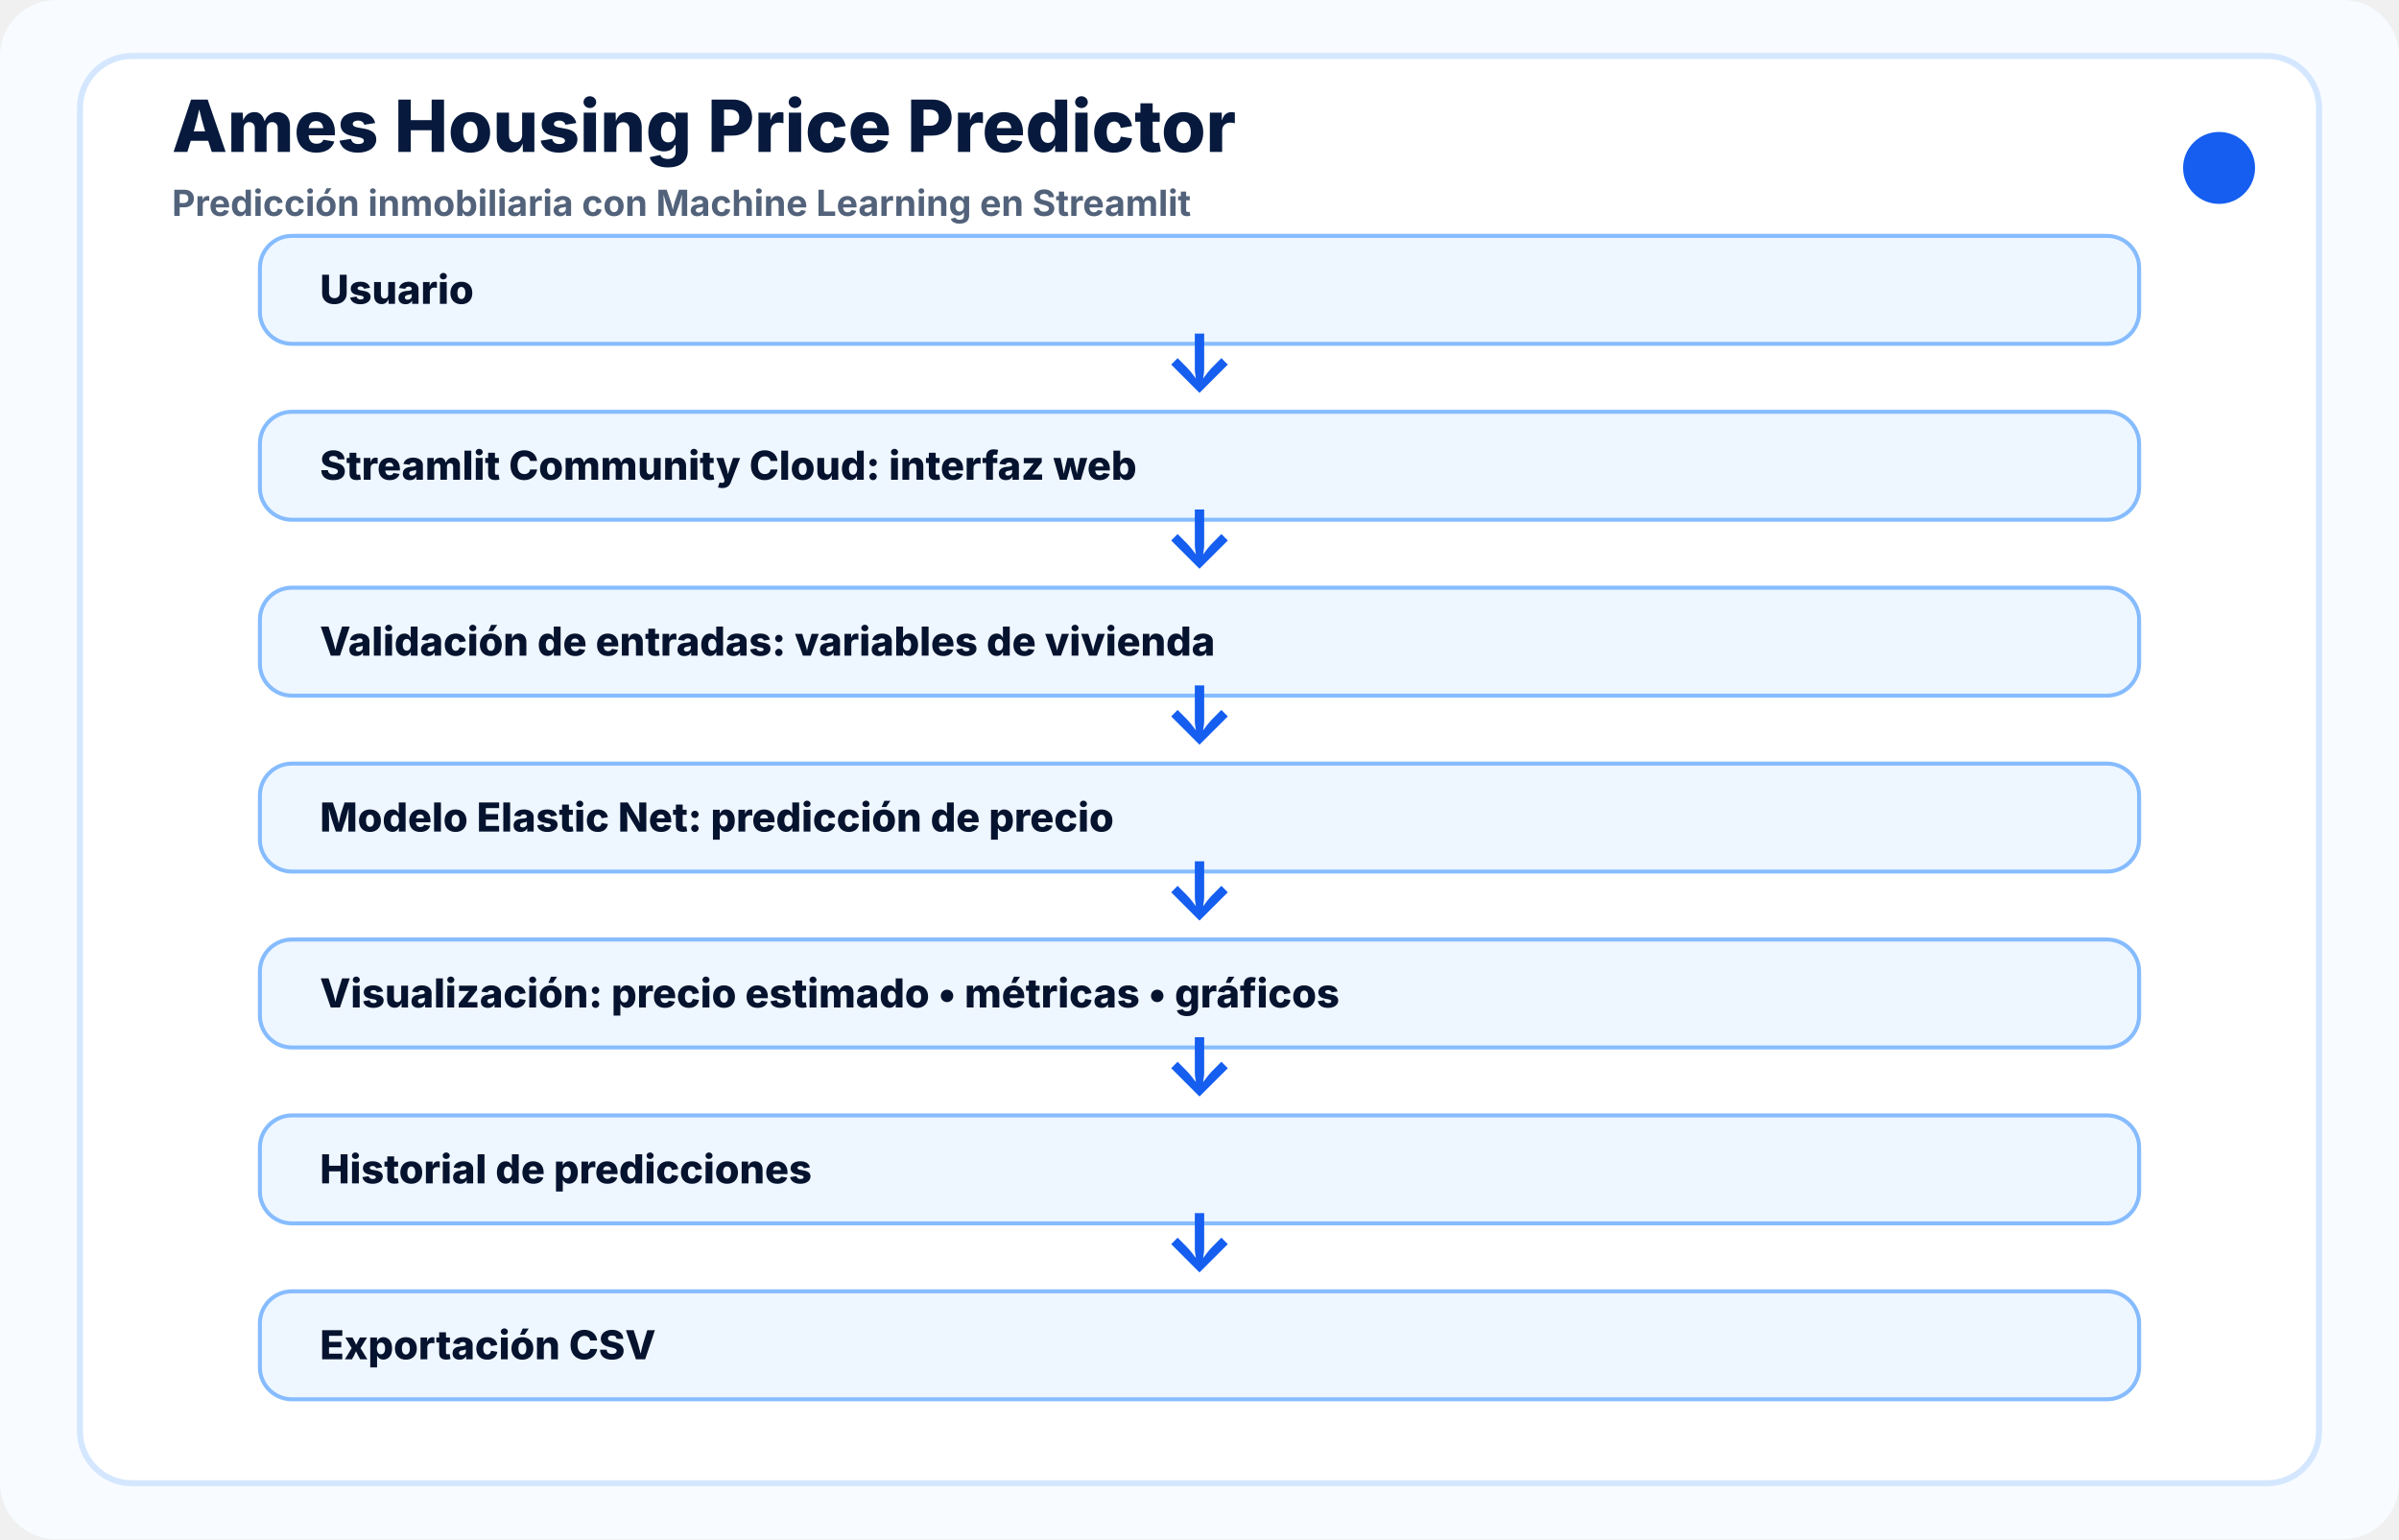
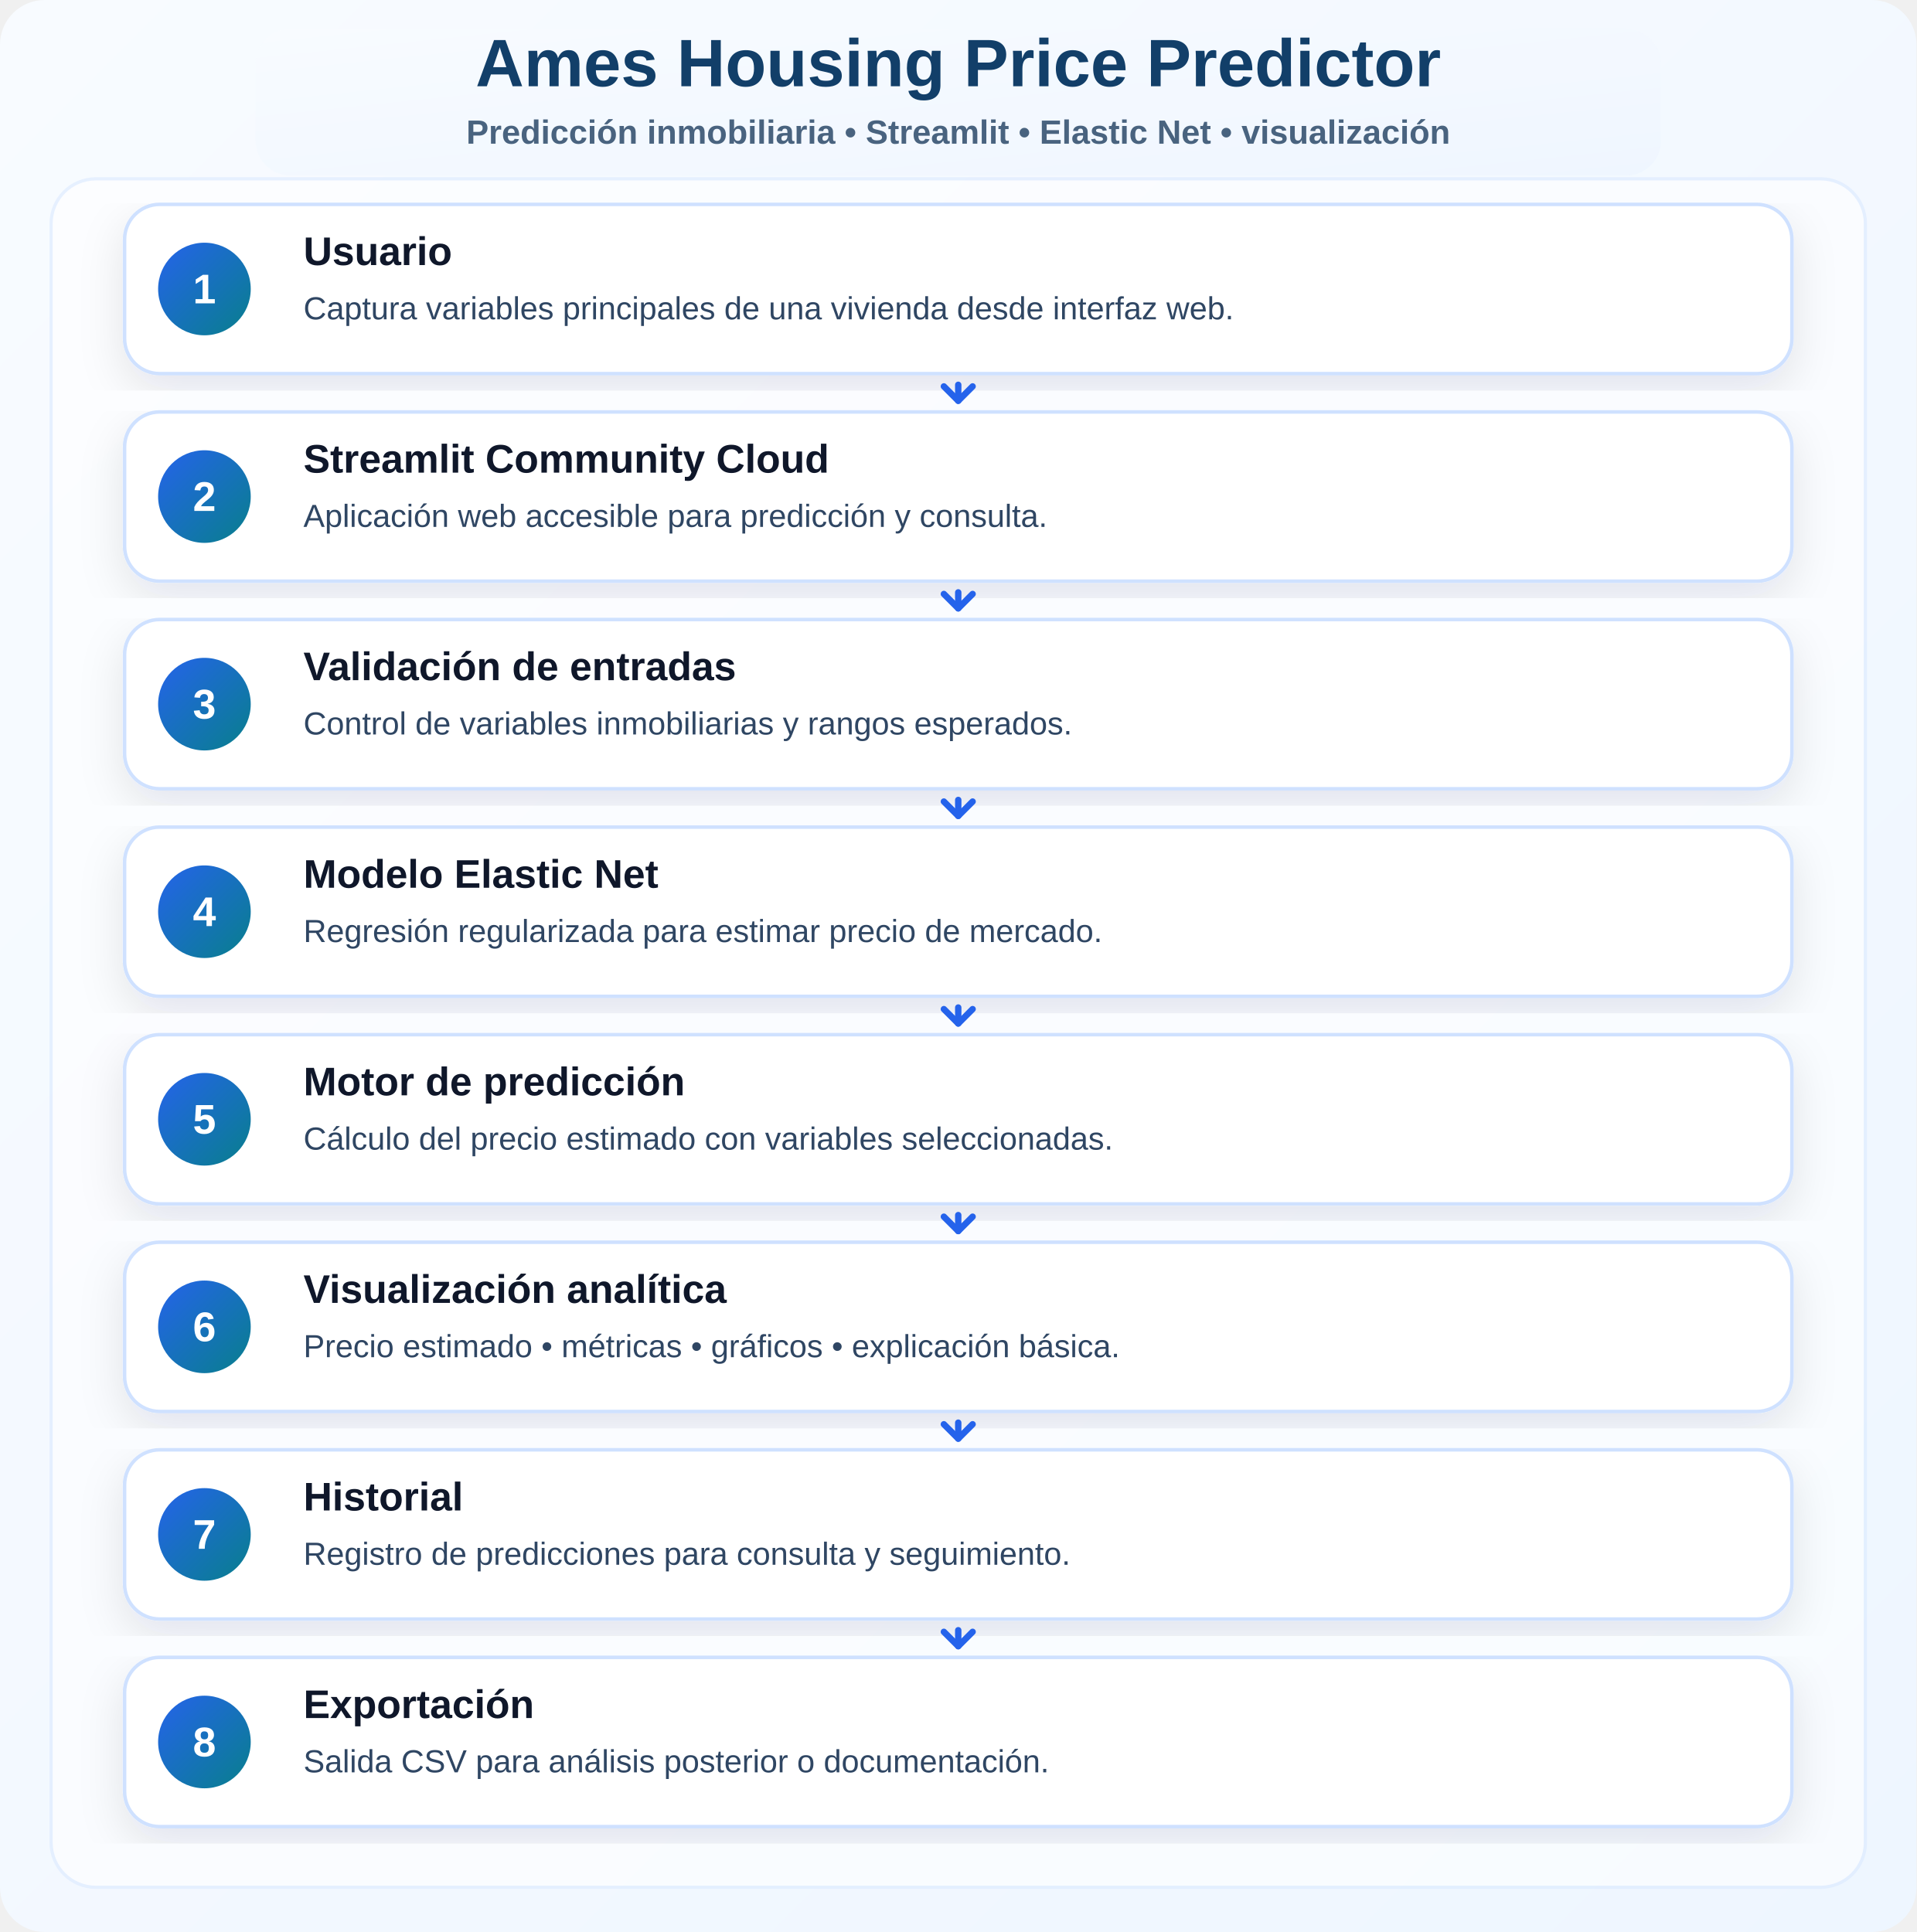
- <svg xmlns="http://www.w3.org/2000/svg" width="1200" height="770" viewBox="0 0 1200 770" role="img" aria-label="Ames Housing Price Predictor">
-   <rect width="100%" height="100%" rx="28" fill="#f8fbff" />
-   <rect x="40" y="28" width="1120" height="714" rx="26" fill="white" stroke="#d4e7ff" stroke-width="3" />
-   <circle cx="1110" cy="84" r="18" fill="#155eef" />
-   <text x="86" y="76" font-family="Inter,Segoe UI,Arial,sans-serif" font-size="36" font-weight="800" fill="#071a3d">Ames Housing Price Predictor</text>
-   <text x="86" y="108" font-family="Inter,Segoe UI,Arial,sans-serif" font-size="18" font-weight="700" fill="#52627a">Predicción inmobiliaria con Machine Learning en Streamlit</text>
-   <rect x="130" y="118" width="940" height="54" rx="16" fill="#eef6ff" stroke="#86bcff" stroke-width="2" />
-   <text x="160" y="152" font-family="Inter,Segoe UI,Arial,sans-serif" font-size="20" font-weight="800" fill="#06132e">Usuario</text>
-   <text x="600" y="196" text-anchor="middle" font-family="Inter,Segoe UI,Arial,sans-serif" font-size="40" font-weight="700" fill="#155eef">↓</text>
-   <rect x="130" y="206" width="940" height="54" rx="16" fill="#eef6ff" stroke="#86bcff" stroke-width="2" />
-   <text x="160" y="240" font-family="Inter,Segoe UI,Arial,sans-serif" font-size="20" font-weight="800" fill="#06132e">Streamlit Community Cloud: interfaz web</text>
-   <text x="600" y="284" text-anchor="middle" font-family="Inter,Segoe UI,Arial,sans-serif" font-size="40" font-weight="700" fill="#155eef">↓</text>
-   <rect x="130" y="294" width="940" height="54" rx="16" fill="#eef6ff" stroke="#86bcff" stroke-width="2" />
-   <text x="160" y="328" font-family="Inter,Segoe UI,Arial,sans-serif" font-size="20" font-weight="800" fill="#06132e">Validación de entradas: variables de vivienda</text>
-   <text x="600" y="372" text-anchor="middle" font-family="Inter,Segoe UI,Arial,sans-serif" font-size="40" font-weight="700" fill="#155eef">↓</text>
-   <rect x="130" y="382" width="940" height="54" rx="16" fill="#eef6ff" stroke="#86bcff" stroke-width="2" />
-   <text x="160" y="416" font-family="Inter,Segoe UI,Arial,sans-serif" font-size="20" font-weight="800" fill="#06132e">Modelo Elastic Net: predicción de precio</text>
-   <text x="600" y="460" text-anchor="middle" font-family="Inter,Segoe UI,Arial,sans-serif" font-size="40" font-weight="700" fill="#155eef">↓</text>
-   <rect x="130" y="470" width="940" height="54" rx="16" fill="#eef6ff" stroke="#86bcff" stroke-width="2" />
-   <text x="160" y="504" font-family="Inter,Segoe UI,Arial,sans-serif" font-size="20" font-weight="800" fill="#06132e">Visualización: precio estimado • métricas • gráficos</text>
-   <text x="600" y="548" text-anchor="middle" font-family="Inter,Segoe UI,Arial,sans-serif" font-size="40" font-weight="700" fill="#155eef">↓</text>
-   <rect x="130" y="558" width="940" height="54" rx="16" fill="#eef6ff" stroke="#86bcff" stroke-width="2" />
-   <text x="160" y="592" font-family="Inter,Segoe UI,Arial,sans-serif" font-size="20" font-weight="800" fill="#06132e">Historial de predicciones</text>
-   <text x="600" y="636" text-anchor="middle" font-family="Inter,Segoe UI,Arial,sans-serif" font-size="40" font-weight="700" fill="#155eef">↓</text>
-   <rect x="130" y="646" width="940" height="54" rx="16" fill="#eef6ff" stroke="#86bcff" stroke-width="2" />
-   <text x="160" y="680" font-family="Inter,Segoe UI,Arial,sans-serif" font-size="20" font-weight="800" fill="#06132e">Exportación CSV</text>
+ <svg xmlns="http://www.w3.org/2000/svg" width="1200" height="1210" viewBox="0 0 1200 1210" role="img" aria-labelledby="title desc">
+   <defs>
+     <linearGradient id="bg" x1="0" x2="1" y1="0" y2="1">
+       <stop offset="0%" stop-color="#f8fbff" />
+       <stop offset="100%" stop-color="#eef6ff" />
+     </linearGradient>
+     <linearGradient id="badge" x1="0" x2="1" y1="0" y2="1">
+       <stop offset="0%" stop-color="#2563eb" />
+       <stop offset="100%" stop-color="#087f8c" />
+     </linearGradient>
+     <filter id="shadow" x="-10%" y="-10%" width="120%" height="120%">
+       <feDropShadow dx="0" dy="10" stdDeviation="14" flood-color="#0f172a" flood-opacity="0.10" />
+     </filter>
+     <style>
+       .title { font: 800 42px Arial, sans-serif; fill: #123f69; }
+       .subtitle { font: 700 21px Arial, sans-serif; fill: #49637f; }
+       .step-title { font: 800 25px Arial, sans-serif; fill: #0f172a; }
+       .step-body { font: 400 20px Arial, sans-serif; fill: #2f4663; }
+       .num { font: 800 26px Arial, sans-serif; fill: #ffffff; }
+       .arrow { stroke: #2563eb; stroke-width: 4; stroke-linecap: round; stroke-linejoin: round; }
+     </style>
+   </defs>
+   <rect x="0" y="0" width="1200" height="1210" rx="28" fill="url(#bg)" />
+   <rect x="32" y="112" width="1136" height="1070" rx="28" fill="#ffffff" opacity="0.58" stroke="#d9e8ff" stroke-width="2" />
+   <rect x="160" y="18" width="880" height="92" rx="22" fill="url(#bg)" opacity="0.96" />
+   <text x="600" y="54" text-anchor="middle" class="title">Ames Housing Price Predictor</text>
+   <text x="600" y="90" text-anchor="middle" class="subtitle">Predicción inmobiliaria • Streamlit • Elastic Net • visualización</text>
+   <rect x="78" y="128" width="1044" height="106" rx="22" fill="#ffffff" stroke="#cfe1ff" stroke-width="2.2" filter="url(#shadow)" />
+   <circle cx="128" cy="181" r="29" fill="url(#badge)" />
+   <text x="128" y="190" text-anchor="middle" class="num">1</text>
+   <text x="190" y="166" class="step-title" text-anchor="start">
+     <tspan x="190" dy="0">Usuario</tspan>
+   </text>
+   <text x="190" y="200" class="step-body" text-anchor="start">
+     <tspan x="190" dy="0">Captura variables principales de una vivienda desde interfaz web.</tspan>
+   </text>
+   <line x1="600" y1="241" x2="600" y2="251" class="arrow" />
+   <path d="M591 242 L600 251 L609 242" fill="none" class="arrow" />
+   <rect x="78" y="258" width="1044" height="106" rx="22" fill="#ffffff" stroke="#cfe1ff" stroke-width="2.2" filter="url(#shadow)" />
+   <circle cx="128" cy="311" r="29" fill="url(#badge)" />
+   <text x="128" y="320" text-anchor="middle" class="num">2</text>
+   <text x="190" y="296" class="step-title" text-anchor="start">
+     <tspan x="190" dy="0">Streamlit Community Cloud</tspan>
+   </text>
+   <text x="190" y="330" class="step-body" text-anchor="start">
+     <tspan x="190" dy="0">Aplicación web accesible para predicción y consulta.</tspan>
+   </text>
+   <line x1="600" y1="371" x2="600" y2="381" class="arrow" />
+   <path d="M591 372 L600 381 L609 372" fill="none" class="arrow" />
+   <rect x="78" y="388" width="1044" height="106" rx="22" fill="#ffffff" stroke="#cfe1ff" stroke-width="2.2" filter="url(#shadow)" />
+   <circle cx="128" cy="441" r="29" fill="url(#badge)" />
+   <text x="128" y="450" text-anchor="middle" class="num">3</text>
+   <text x="190" y="426" class="step-title" text-anchor="start">
+     <tspan x="190" dy="0">Validación de entradas</tspan>
+   </text>
+   <text x="190" y="460" class="step-body" text-anchor="start">
+     <tspan x="190" dy="0">Control de variables inmobiliarias y rangos esperados.</tspan>
+   </text>
+   <line x1="600" y1="501" x2="600" y2="511" class="arrow" />
+   <path d="M591 502 L600 511 L609 502" fill="none" class="arrow" />
+   <rect x="78" y="518" width="1044" height="106" rx="22" fill="#ffffff" stroke="#cfe1ff" stroke-width="2.2" filter="url(#shadow)" />
+   <circle cx="128" cy="571" r="29" fill="url(#badge)" />
+   <text x="128" y="580" text-anchor="middle" class="num">4</text>
+   <text x="190" y="556" class="step-title" text-anchor="start">
+     <tspan x="190" dy="0">Modelo Elastic Net</tspan>
+   </text>
+   <text x="190" y="590" class="step-body" text-anchor="start">
+     <tspan x="190" dy="0">Regresión regularizada para estimar precio de mercado.</tspan>
+   </text>
+   <line x1="600" y1="631" x2="600" y2="641" class="arrow" />
+   <path d="M591 632 L600 641 L609 632" fill="none" class="arrow" />
+   <rect x="78" y="648" width="1044" height="106" rx="22" fill="#ffffff" stroke="#cfe1ff" stroke-width="2.2" filter="url(#shadow)" />
+   <circle cx="128" cy="701" r="29" fill="url(#badge)" />
+   <text x="128" y="710" text-anchor="middle" class="num">5</text>
+   <text x="190" y="686" class="step-title" text-anchor="start">
+     <tspan x="190" dy="0">Motor de predicción</tspan>
+   </text>
+   <text x="190" y="720" class="step-body" text-anchor="start">
+     <tspan x="190" dy="0">Cálculo del precio estimado con variables seleccionadas.</tspan>
+   </text>
+   <line x1="600" y1="761" x2="600" y2="771" class="arrow" />
+   <path d="M591 762 L600 771 L609 762" fill="none" class="arrow" />
+   <rect x="78" y="778" width="1044" height="106" rx="22" fill="#ffffff" stroke="#cfe1ff" stroke-width="2.2" filter="url(#shadow)" />
+   <circle cx="128" cy="831" r="29" fill="url(#badge)" />
+   <text x="128" y="840" text-anchor="middle" class="num">6</text>
+   <text x="190" y="816" class="step-title" text-anchor="start">
+     <tspan x="190" dy="0">Visualización analítica</tspan>
+   </text>
+   <text x="190" y="850" class="step-body" text-anchor="start">
+     <tspan x="190" dy="0">Precio estimado • métricas • gráficos • explicación básica.</tspan>
+   </text>
+   <line x1="600" y1="891" x2="600" y2="901" class="arrow" />
+   <path d="M591 892 L600 901 L609 892" fill="none" class="arrow" />
+   <rect x="78" y="908" width="1044" height="106" rx="22" fill="#ffffff" stroke="#cfe1ff" stroke-width="2.2" filter="url(#shadow)" />
+   <circle cx="128" cy="961" r="29" fill="url(#badge)" />
+   <text x="128" y="970" text-anchor="middle" class="num">7</text>
+   <text x="190" y="946" class="step-title" text-anchor="start">
+     <tspan x="190" dy="0">Historial</tspan>
+   </text>
+   <text x="190" y="980" class="step-body" text-anchor="start">
+     <tspan x="190" dy="0">Registro de predicciones para consulta y seguimiento.</tspan>
+   </text>
+   <line x1="600" y1="1021" x2="600" y2="1031" class="arrow" />
+   <path d="M591 1022 L600 1031 L609 1022" fill="none" class="arrow" />
+   <rect x="78" y="1038" width="1044" height="106" rx="22" fill="#ffffff" stroke="#cfe1ff" stroke-width="2.2" filter="url(#shadow)" />
+   <circle cx="128" cy="1091" r="29" fill="url(#badge)" />
+   <text x="128" y="1100" text-anchor="middle" class="num">8</text>
+   <text x="190" y="1076" class="step-title" text-anchor="start">
+     <tspan x="190" dy="0">Exportación</tspan>
+   </text>
+   <text x="190" y="1110" class="step-body" text-anchor="start">
+     <tspan x="190" dy="0">Salida CSV para análisis posterior o documentación.</tspan>
+   </text>
</svg>
